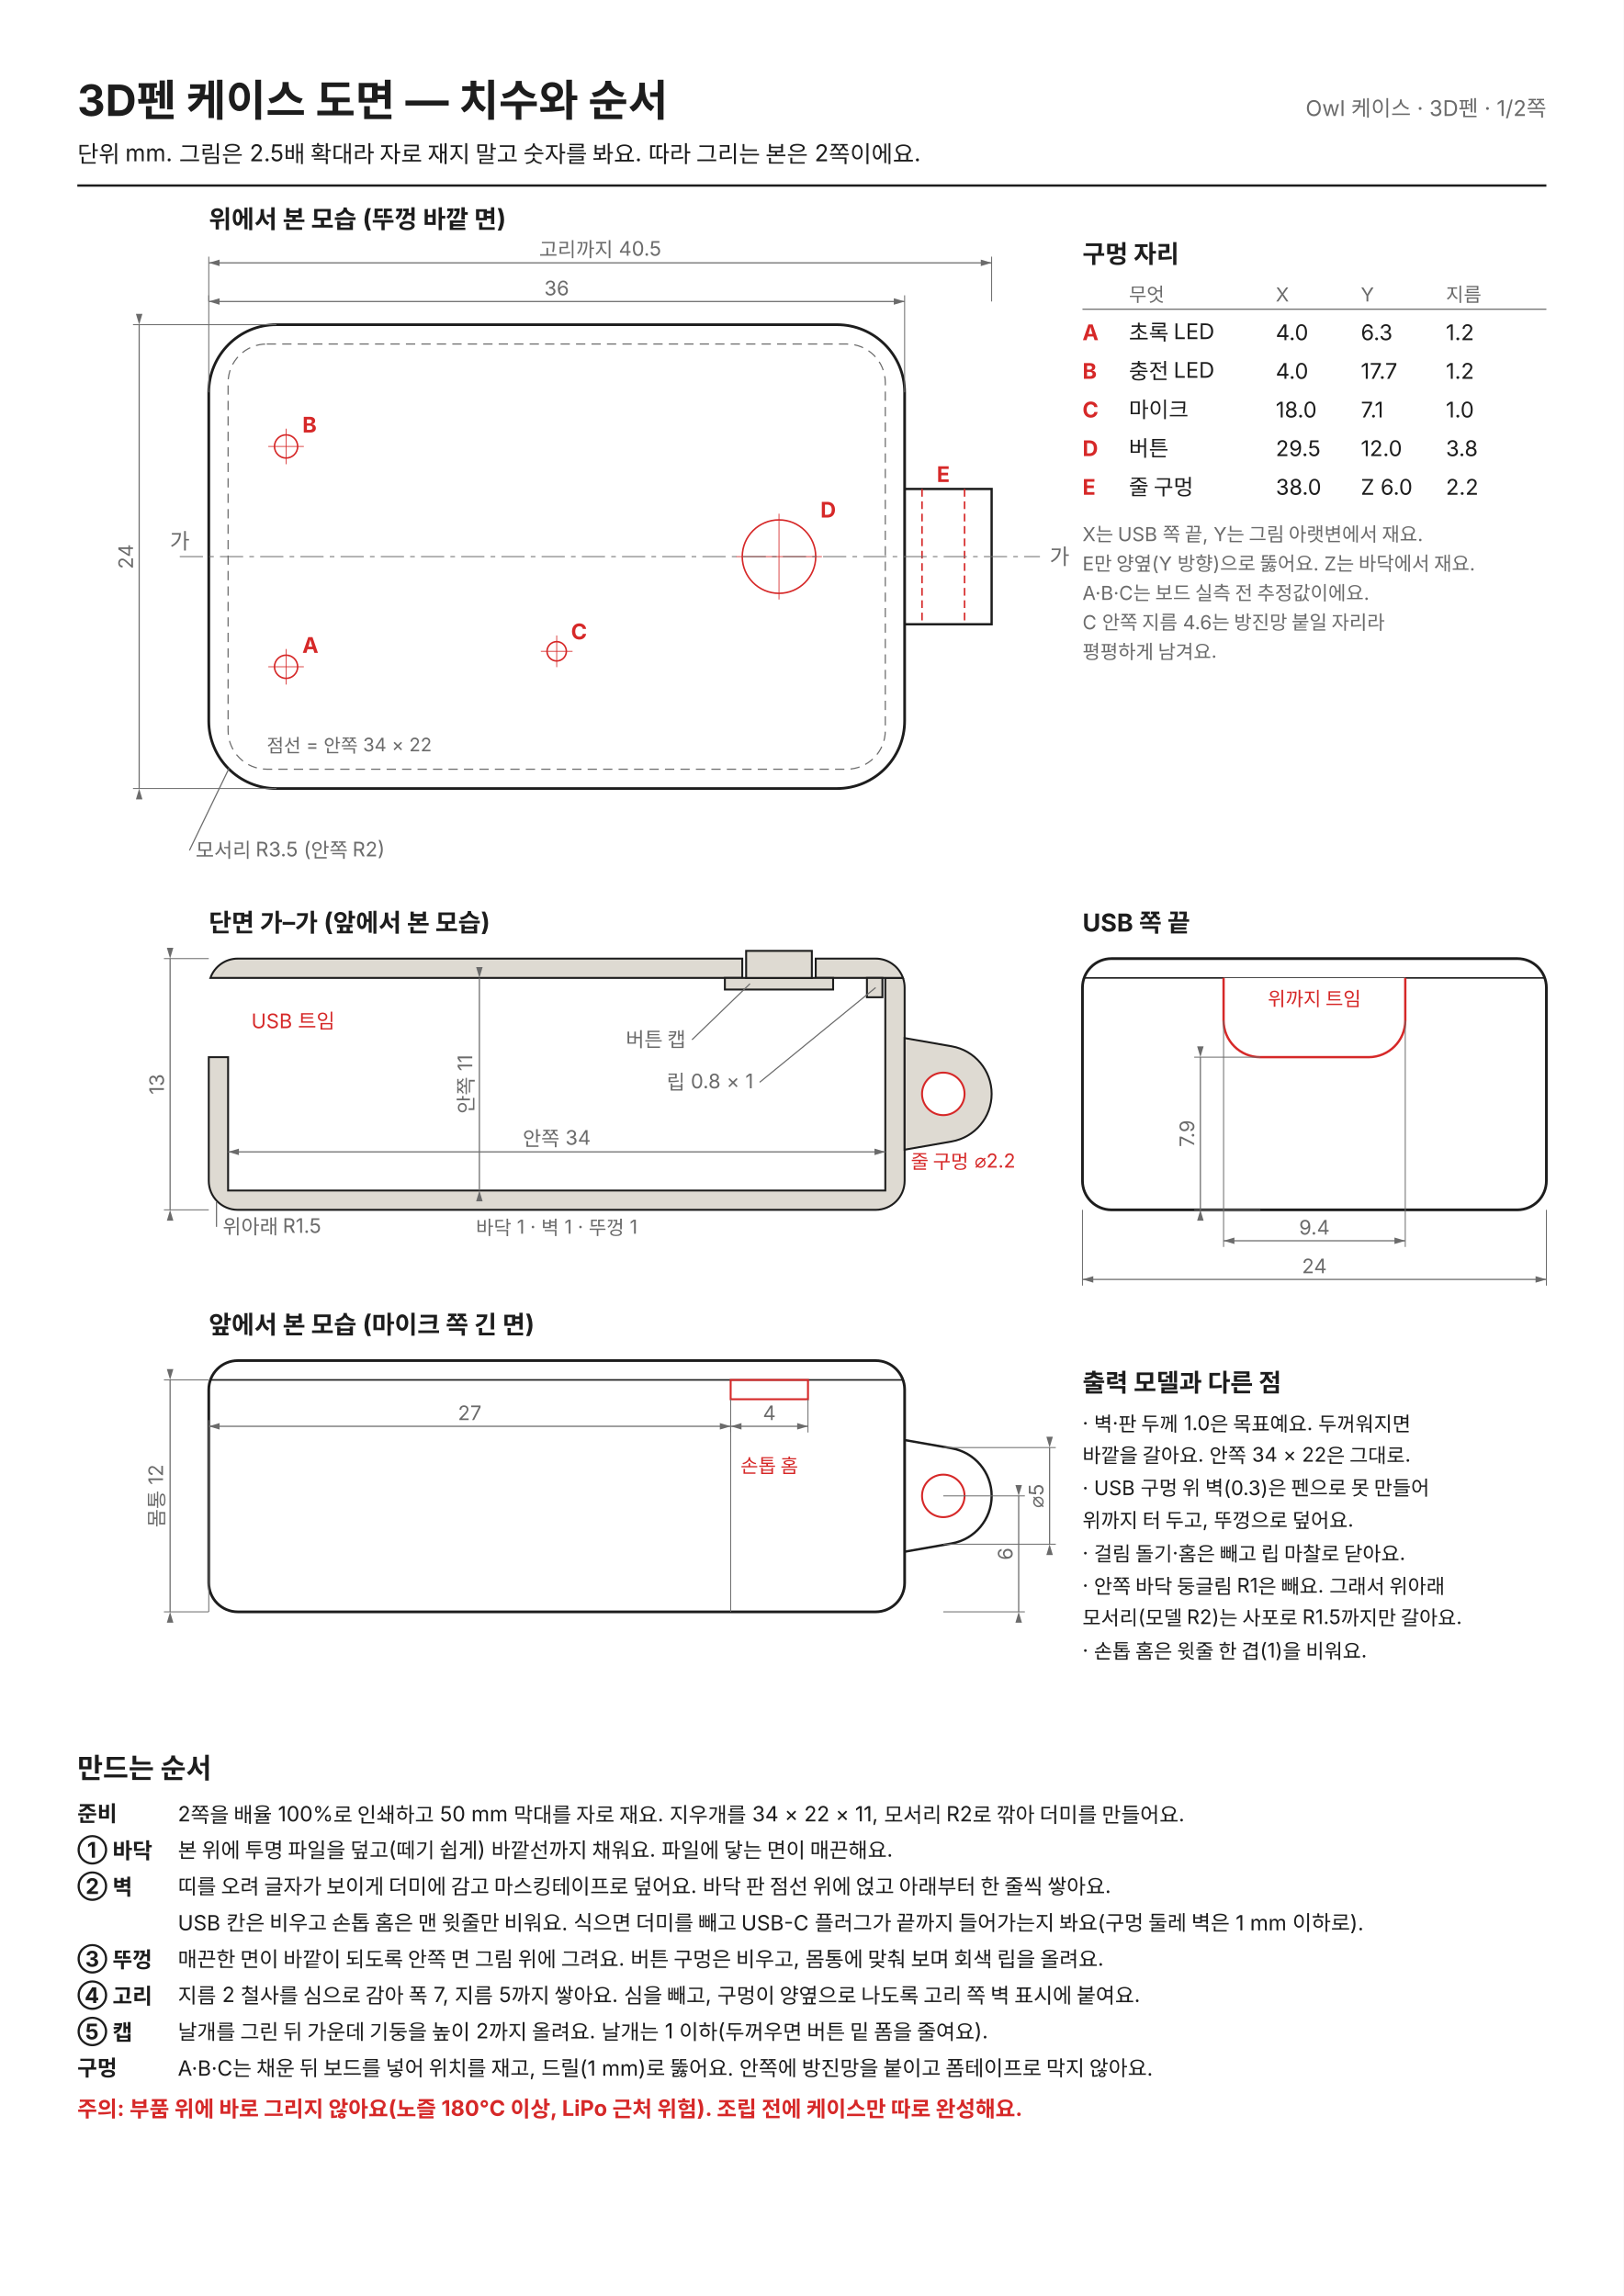
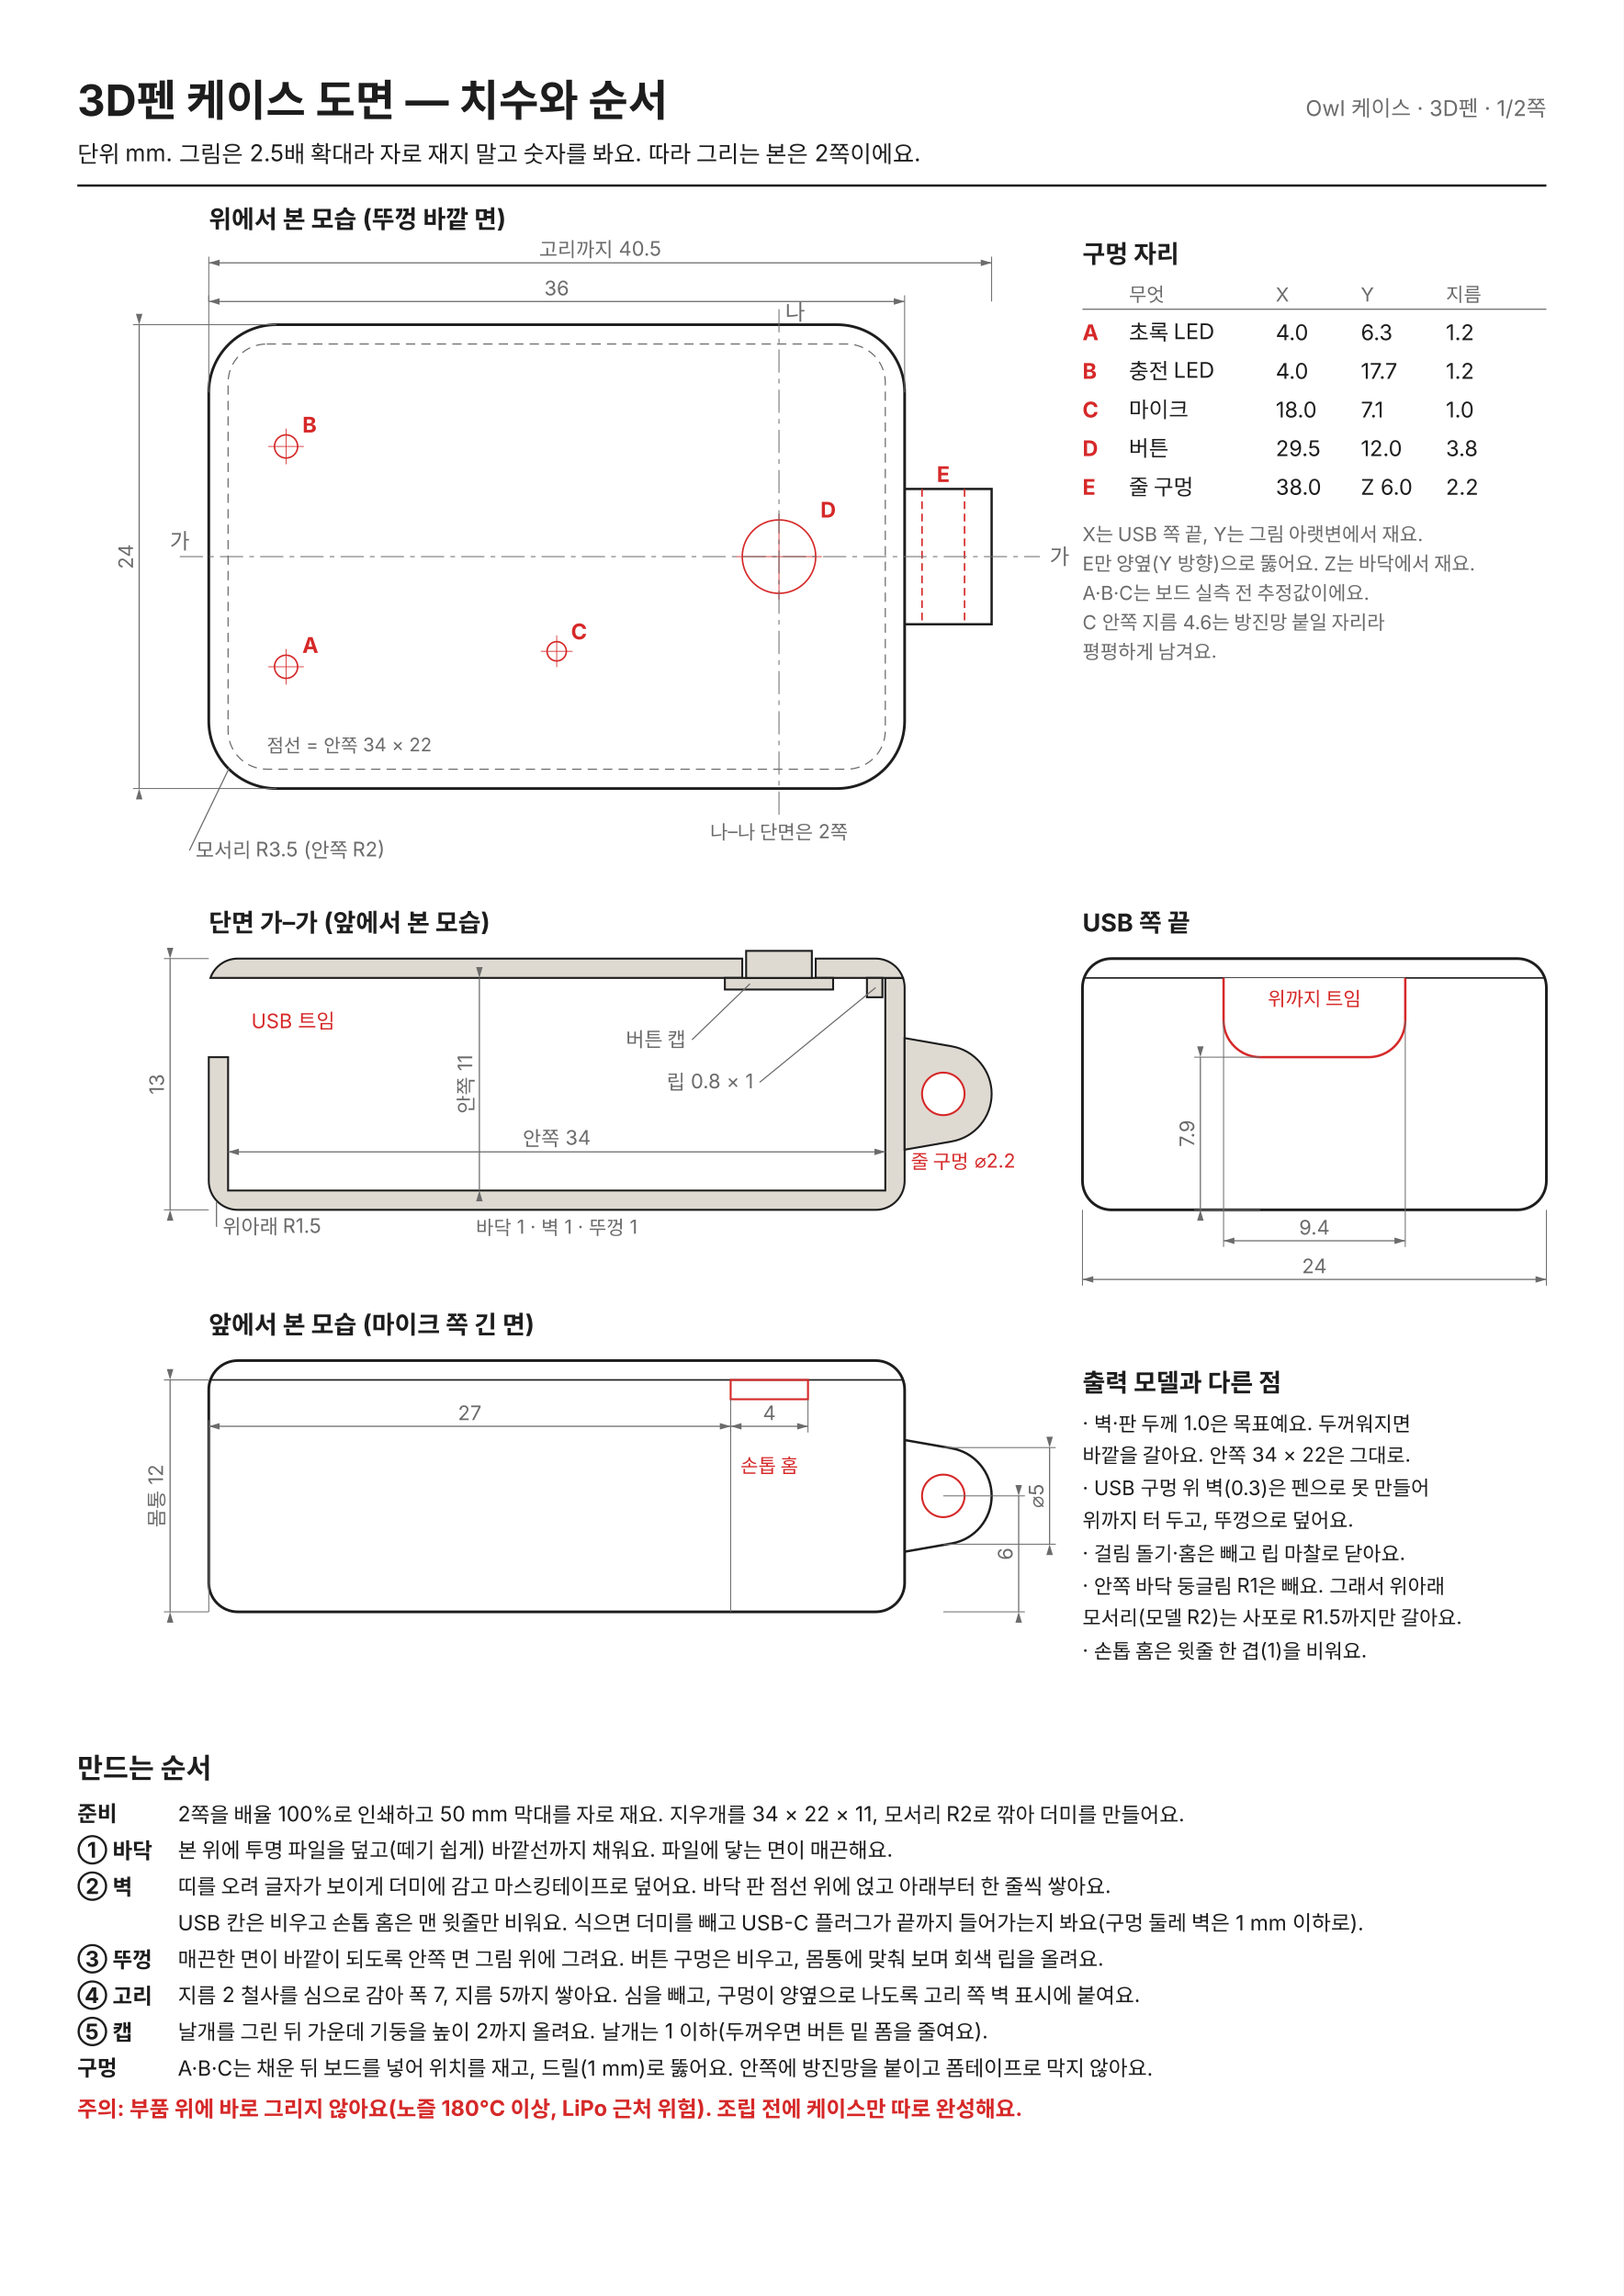
<svg xmlns="http://www.w3.org/2000/svg" width="210mm" height="297mm" viewBox="0 0 210 297" font-family="-apple-system, 'Segoe UI', 'Apple SD Gothic Neo', 'Noto Sans KR', sans-serif">
  <rect width="210" height="297" fill="#fff" />
  <text x="10.000" y="15.000" font-size="5.6" text-anchor="start" font-weight="700" fill="#1d1d1d">3D펜 케이스 도면 — 치수와 순서</text>
  <text x="10.000" y="21.000" font-size="3" text-anchor="start" font-weight="400" fill="#1d1d1d">단위 mm. 그림은 2.5배 확대라 자로 재지 말고 숫자를 봐요. 따라 그리는 본은 2쪽이에요.</text>
  <line x1="10.000" y1="24.000" x2="200.000" y2="24.000" stroke="#1d1d1d" stroke-width="0.3" fill="none" />
  <text x="200.000" y="15.000" font-size="2.8" text-anchor="end" font-weight="400" fill="#6b6b6b">Owl 케이스 · 3D펜 · 1/2쪽</text>
  <text x="27.000" y="29.500" font-size="3.2" text-anchor="start" font-weight="700" fill="#1d1d1d">위에서 본 모습 (뚜껑 바깥 면)</text>
  <rect x="108.250" y="63.250" width="20.000" height="17.500" stroke="#1d1d1d" stroke-width="0.3" fill="#fff" />
  <path d="M35.750 42.000H108.250A8.75 8.75 0 0 1 117.000 50.750V93.250A8.75 8.75 0 0 1 108.250 102.000H35.750A8.75 8.75 0 0 1 27.000 93.250V50.750A8.75 8.75 0 0 1 35.750 42.000Z" stroke="#1d1d1d" stroke-width="0.35" fill="#fff" />
  <path d="M34.500 44.500H109.500A5.0 5.0 0 0 1 114.500 49.500V94.500A5.0 5.0 0 0 1 109.500 99.500H34.500A5.0 5.0 0 0 1 29.500 94.500V49.500A5.0 5.0 0 0 1 34.500 44.500Z" stroke="#6b6b6b" stroke-width="0.15" fill="none" stroke-dasharray="1.2 0.8" />
  <circle cx="37.000" cy="86.250" r="1.500" stroke="#d62828" stroke-width="0.2" fill="#fff" />
  <line x1="34.700" y1="86.250" x2="39.300" y2="86.250" stroke="#d62828" stroke-width="0.1" fill="none" />
  <line x1="37.000" y1="83.950" x2="37.000" y2="88.550" stroke="#d62828" stroke-width="0.1" fill="none" />
  <text x="39.100" y="84.450" font-size="2.8" text-anchor="start" font-weight="700" fill="#d62828">A</text>
  <circle cx="37.000" cy="57.750" r="1.500" stroke="#d62828" stroke-width="0.2" fill="#fff" />
  <line x1="34.700" y1="57.750" x2="39.300" y2="57.750" stroke="#d62828" stroke-width="0.1" fill="none" />
  <line x1="37.000" y1="55.450" x2="37.000" y2="60.050" stroke="#d62828" stroke-width="0.1" fill="none" />
  <text x="39.100" y="55.950" font-size="2.8" text-anchor="start" font-weight="700" fill="#d62828">B</text>
  <circle cx="72.000" cy="84.250" r="1.250" stroke="#d62828" stroke-width="0.2" fill="#fff" />
  <line x1="69.950" y1="84.250" x2="74.050" y2="84.250" stroke="#d62828" stroke-width="0.1" fill="none" />
  <line x1="72.000" y1="82.200" x2="72.000" y2="86.300" stroke="#d62828" stroke-width="0.1" fill="none" />
  <text x="73.850" y="82.700" font-size="2.8" text-anchor="start" font-weight="700" fill="#d62828">C</text>
  <circle cx="100.750" cy="72.000" r="4.750" stroke="#d62828" stroke-width="0.2" fill="#fff" />
  <line x1="95.200" y1="72.000" x2="106.300" y2="72.000" stroke="#d62828" stroke-width="0.1" fill="none" />
  <line x1="100.750" y1="66.450" x2="100.750" y2="77.550" stroke="#d62828" stroke-width="0.1" fill="none" />
  <text x="106.100" y="66.950" font-size="2.8" text-anchor="start" font-weight="700" fill="#d62828">D</text>
  <line x1="119.250" y1="63.250" x2="119.250" y2="80.750" stroke="#d62828" stroke-width="0.2" fill="none" stroke-dasharray="1 0.6" />
  <line x1="124.750" y1="63.250" x2="124.750" y2="80.750" stroke="#d62828" stroke-width="0.2" fill="none" stroke-dasharray="1 0.6" />
  <text x="122.000" y="62.350" font-size="2.8" text-anchor="middle" font-weight="700" fill="#d62828">E</text>
  <line x1="23.250" y1="72.000" x2="134.500" y2="72.000" stroke="#6b6b6b" stroke-width="0.12" fill="none" stroke-dasharray="3 0.8 0.6 0.8" />
  <text x="23.250" y="71.000" font-size="2.8" text-anchor="middle" font-weight="400" fill="#6b6b6b">가</text>
  <text x="135.750" y="73.000" font-size="2.8" text-anchor="start" font-weight="400" fill="#6b6b6b">가</text>
+   <line x1="100.750" y1="40.000" x2="100.750" y2="105.750" stroke="#6b6b6b" stroke-width="0.12" fill="none" stroke-dasharray="3 0.8 0.6 0.8" />
+   <text x="101.550" y="41.400" font-size="2.8" text-anchor="start" font-weight="400" fill="#6b6b6b">나</text>
+   <text x="100.750" y="108.550" font-size="2.5" text-anchor="middle" font-weight="400" fill="#6b6b6b">나–나 단면은 2쪽</text>
  <line x1="27.000" y1="50.750" x2="27.000" y2="38.200" stroke="#6b6b6b" stroke-width="0.12" fill="none" />
  <line x1="117.000" y1="50.750" x2="117.000" y2="38.200" stroke="#6b6b6b" stroke-width="0.12" fill="none" />
  <line x1="27.000" y1="39.000" x2="117.000" y2="39.000" stroke="#6b6b6b" stroke-width="0.15" fill="none" />
  <path d="M27.000 39.000L28.400 39.420L28.400 38.580Z" fill="#6b6b6b" />
  <path d="M117.000 39.000L115.600 38.580L115.600 39.420Z" fill="#6b6b6b" />
  <text x="72.000" y="38.200" font-size="2.6" text-anchor="middle" font-weight="400" fill="#6b6b6b">36</text>
  <line x1="27.000" y1="39.000" x2="27.000" y2="33.200" stroke="#6b6b6b" stroke-width="0.12" fill="none" />
  <line x1="128.250" y1="39.000" x2="128.250" y2="33.200" stroke="#6b6b6b" stroke-width="0.12" fill="none" />
  <line x1="27.000" y1="34.000" x2="128.250" y2="34.000" stroke="#6b6b6b" stroke-width="0.15" fill="none" />
  <path d="M27.000 34.000L28.400 34.420L28.400 33.580Z" fill="#6b6b6b" />
  <path d="M128.250 34.000L126.850 33.580L126.850 34.420Z" fill="#6b6b6b" />
  <text x="77.625" y="33.200" font-size="2.6" text-anchor="middle" font-weight="400" fill="#6b6b6b">고리까지 40.5</text>
  <line x1="35.750" y1="102.000" x2="17.200" y2="102.000" stroke="#6b6b6b" stroke-width="0.12" fill="none" />
  <line x1="35.750" y1="42.000" x2="17.200" y2="42.000" stroke="#6b6b6b" stroke-width="0.12" fill="none" />
  <line x1="18.000" y1="102.000" x2="18.000" y2="42.000" stroke="#6b6b6b" stroke-width="0.15" fill="none" />
  <path d="M18.000 102.000L17.580 103.400L18.420 103.400Z" fill="#6b6b6b" />
  <path d="M18.000 42.000L18.420 40.600L17.580 40.600Z" fill="#6b6b6b" />
  <text x="17.200" y="72.000" font-size="2.6" text-anchor="middle" font-weight="400" fill="#6b6b6b" transform="rotate(-90 17.200 72.000)">24</text>
  <line x1="29.625" y1="99.375" x2="24.500" y2="110.000" stroke="#6b6b6b" stroke-width="0.15" fill="none" />
  <text x="25.300" y="110.900" font-size="2.6" text-anchor="start" font-weight="400" fill="#6b6b6b">모서리 R3.5 (안쪽 R2)</text>
  <text x="34.500" y="97.300" font-size="2.4" text-anchor="start" font-weight="400" fill="#6b6b6b">점선 = 안쪽 34 × 22</text>
  <text x="140.000" y="34.000" font-size="3.2" text-anchor="start" font-weight="700" fill="#1d1d1d">구멍 자리</text>
  <text x="140.000" y="39.000" font-size="2.5" text-anchor="start" font-weight="400" fill="#6b6b6b" />
  <text x="146.000" y="39.000" font-size="2.5" text-anchor="start" font-weight="400" fill="#6b6b6b">무엇</text>
  <text x="165.000" y="39.000" font-size="2.5" text-anchor="start" font-weight="400" fill="#6b6b6b">X</text>
  <text x="176.000" y="39.000" font-size="2.5" text-anchor="start" font-weight="400" fill="#6b6b6b">Y</text>
  <text x="187.000" y="39.000" font-size="2.5" text-anchor="start" font-weight="400" fill="#6b6b6b">지름</text>
  <line x1="140.000" y1="40.000" x2="200.000" y2="40.000" stroke="#6b6b6b" stroke-width="0.15" fill="none" />
  <text x="140.000" y="44.000" font-size="2.8" text-anchor="start" font-weight="700" fill="#d62828">A</text>
  <text x="146.000" y="44.000" font-size="2.8" text-anchor="start" font-weight="400" fill="#1d1d1d">초록 LED</text>
  <text x="165.000" y="44.000" font-size="2.8" text-anchor="start" font-weight="400" fill="#1d1d1d">4.0</text>
  <text x="176.000" y="44.000" font-size="2.8" text-anchor="start" font-weight="400" fill="#1d1d1d">6.3</text>
  <text x="187.000" y="44.000" font-size="2.8" text-anchor="start" font-weight="400" fill="#1d1d1d">1.2</text>
  <text x="140.000" y="49.000" font-size="2.8" text-anchor="start" font-weight="700" fill="#d62828">B</text>
  <text x="146.000" y="49.000" font-size="2.8" text-anchor="start" font-weight="400" fill="#1d1d1d">충전 LED</text>
  <text x="165.000" y="49.000" font-size="2.8" text-anchor="start" font-weight="400" fill="#1d1d1d">4.0</text>
  <text x="176.000" y="49.000" font-size="2.8" text-anchor="start" font-weight="400" fill="#1d1d1d">17.7</text>
  <text x="187.000" y="49.000" font-size="2.8" text-anchor="start" font-weight="400" fill="#1d1d1d">1.2</text>
  <text x="140.000" y="54.000" font-size="2.8" text-anchor="start" font-weight="700" fill="#d62828">C</text>
  <text x="146.000" y="54.000" font-size="2.8" text-anchor="start" font-weight="400" fill="#1d1d1d">마이크</text>
  <text x="165.000" y="54.000" font-size="2.8" text-anchor="start" font-weight="400" fill="#1d1d1d">18.0</text>
  <text x="176.000" y="54.000" font-size="2.8" text-anchor="start" font-weight="400" fill="#1d1d1d">7.1</text>
  <text x="187.000" y="54.000" font-size="2.8" text-anchor="start" font-weight="400" fill="#1d1d1d">1.0</text>
  <text x="140.000" y="59.000" font-size="2.8" text-anchor="start" font-weight="700" fill="#d62828">D</text>
  <text x="146.000" y="59.000" font-size="2.8" text-anchor="start" font-weight="400" fill="#1d1d1d">버튼</text>
  <text x="165.000" y="59.000" font-size="2.8" text-anchor="start" font-weight="400" fill="#1d1d1d">29.5</text>
  <text x="176.000" y="59.000" font-size="2.8" text-anchor="start" font-weight="400" fill="#1d1d1d">12.0</text>
  <text x="187.000" y="59.000" font-size="2.8" text-anchor="start" font-weight="400" fill="#1d1d1d">3.8</text>
  <text x="140.000" y="64.000" font-size="2.8" text-anchor="start" font-weight="700" fill="#d62828">E</text>
  <text x="146.000" y="64.000" font-size="2.8" text-anchor="start" font-weight="400" fill="#1d1d1d">줄 구멍</text>
  <text x="165.000" y="64.000" font-size="2.8" text-anchor="start" font-weight="400" fill="#1d1d1d">38.0</text>
  <text x="176.000" y="64.000" font-size="2.8" text-anchor="start" font-weight="400" fill="#1d1d1d">Z 6.0</text>
  <text x="187.000" y="64.000" font-size="2.8" text-anchor="start" font-weight="400" fill="#1d1d1d">2.2</text>
  <text x="140.000" y="70.000" font-size="2.5" text-anchor="start" font-weight="400" fill="#6b6b6b">X는 USB 쪽 끝, Y는 그림 아랫변에서 재요.</text>
  <text x="140.000" y="73.800" font-size="2.5" text-anchor="start" font-weight="400" fill="#6b6b6b">E만 양옆(Y 방향)으로 뚫어요. Z는 바닥에서 재요.</text>
  <text x="140.000" y="77.600" font-size="2.5" text-anchor="start" font-weight="400" fill="#6b6b6b">A·B·C는 보드 실측 전 추정값이에요.</text>
  <text x="140.000" y="81.400" font-size="2.5" text-anchor="start" font-weight="400" fill="#6b6b6b">C 안쪽 지름 4.6는 방진망 붙일 자리라</text>
  <text x="140.000" y="85.200" font-size="2.5" text-anchor="start" font-weight="400" fill="#6b6b6b">평평하게 남겨요.</text>
  <text x="27.000" y="120.500" font-size="3.2" text-anchor="start" font-weight="700" fill="#1d1d1d">단면 가–가 (앞에서 본 모습)</text>
  <path d="M27.000 136.750L27.000 152.750A3.750 3.750 0 0 0 30.750 156.500L113.250 156.500A3.750 3.750 0 0 0 117.000 152.750L117.000 127.750A3.750 3.750 0 0 0 116.786 126.500L114.500 126.500L114.500 154.000L29.500 154.000L29.500 136.750Z" stroke="#1d1d1d" stroke-width="0.25" fill="#dedad2" />
  <path d="M96.000 126.500L27.214 126.500A3.750 3.750 0 0 1 30.750 124.000L96.000 124.000Z" stroke="#1d1d1d" stroke-width="0.25" fill="#dedad2" />
  <path d="M105.500 124.000L113.250 124.000A3.750 3.750 0 0 1 116.786 126.500L105.500 126.500Z" stroke="#1d1d1d" stroke-width="0.25" fill="#dedad2" />
-   <rect x="112.125" y="126.500" width="2.000" height="2.500" stroke="#1d1d1d" stroke-width="0.25" fill="#dedad2" />
  <rect x="93.750" y="126.500" width="14.000" height="1.500" stroke="#1d1d1d" stroke-width="0.25" fill="#dedad2" />
  <rect x="96.500" y="123.000" width="8.500" height="3.500" stroke="#1d1d1d" stroke-width="0.25" fill="#dedad2" />
+   <rect x="112.125" y="126.500" width="2.000" height="2.500" stroke="#1d1d1d" stroke-width="0.25" fill="#dedad2" />
  <path d="M117.000 134.281L123.077 135.343A6.250 6.250 0 0 1 123.077 147.657L117.000 148.719Z" stroke="#1d1d1d" stroke-width="0.25" fill="#dedad2" />
  <circle cx="122.000" cy="141.500" r="2.750" stroke="#d62828" stroke-width="0.25" fill="#fff" />
  <line x1="27.000" y1="156.500" x2="21.200" y2="156.500" stroke="#6b6b6b" stroke-width="0.12" fill="none" />
  <line x1="27.000" y1="124.000" x2="21.200" y2="124.000" stroke="#6b6b6b" stroke-width="0.12" fill="none" />
  <line x1="22.000" y1="156.500" x2="22.000" y2="124.000" stroke="#6b6b6b" stroke-width="0.15" fill="none" />
  <path d="M22.000 156.500L21.580 157.900L22.420 157.900Z" fill="#6b6b6b" />
  <path d="M22.000 124.000L22.420 122.600L21.580 122.600Z" fill="#6b6b6b" />
  <text x="21.200" y="140.250" font-size="2.6" text-anchor="middle" font-weight="400" fill="#6b6b6b" transform="rotate(-90 21.200 140.250)">13</text>
  <line x1="29.500" y1="149.000" x2="114.500" y2="149.000" stroke="#6b6b6b" stroke-width="0.15" fill="none" />
  <path d="M29.500 149.000L30.900 149.420L30.900 148.580Z" fill="#6b6b6b" />
  <path d="M114.500 149.000L113.100 148.580L113.100 149.420Z" fill="#6b6b6b" />
  <text x="72.000" y="148.200" font-size="2.6" text-anchor="middle" font-weight="400" fill="#6b6b6b">안쪽 34</text>
  <line x1="62.000" y1="154.000" x2="62.000" y2="126.500" stroke="#6b6b6b" stroke-width="0.15" fill="none" />
  <path d="M62.000 154.000L61.580 155.400L62.420 155.400Z" fill="#6b6b6b" />
  <path d="M62.000 126.500L62.420 125.100L61.580 125.100Z" fill="#6b6b6b" />
  <text x="61.200" y="140.250" font-size="2.6" text-anchor="middle" font-weight="400" fill="#6b6b6b" transform="rotate(-90 61.200 140.250)">안쪽 11</text>
  <text x="32.500" y="133.000" font-size="2.6" text-anchor="start" font-weight="400" fill="#d62828">USB 트임</text>
  <line x1="113.250" y1="127.750" x2="98.250" y2="140.000" stroke="#6b6b6b" stroke-width="0.15" fill="none" />
  <text x="97.450" y="140.900" font-size="2.6" text-anchor="end" font-weight="400" fill="#6b6b6b">립 0.8 × 1</text>
  <line x1="97.000" y1="127.250" x2="89.500" y2="134.500" stroke="#6b6b6b" stroke-width="0.15" fill="none" />
  <text x="88.700" y="135.400" font-size="2.6" text-anchor="end" font-weight="400" fill="#6b6b6b">버튼 캡</text>
  <text x="117.800" y="151.150" font-size="2.5" text-anchor="start" font-weight="400" fill="#d62828">줄 구멍 ⌀2.2</text>
  <text x="72.000" y="159.700" font-size="2.5" text-anchor="middle" font-weight="400" fill="#6b6b6b">바닥 1 · 벽 1 · 뚜껑 1</text>
  <line x1="28.000" y1="155.500" x2="28.000" y2="158.700" stroke="#6b6b6b" stroke-width="0.15" fill="none" />
  <text x="28.800" y="159.600" font-size="2.6" text-anchor="start" font-weight="400" fill="#6b6b6b">위아래 R1.5</text>
  <text x="140.000" y="120.500" font-size="3.2" text-anchor="start" font-weight="700" fill="#1d1d1d">USB 쪽 끝</text>
  <path d="M143.750 124.000H196.250A3.75 3.75 0 0 1 200.000 127.750V152.750A3.75 3.75 0 0 1 196.250 156.500H143.750A3.75 3.75 0 0 1 140.000 152.750V127.750A3.75 3.75 0 0 1 143.750 124.000Z" stroke="#1d1d1d" stroke-width="0.35" fill="#fff" />
  <line x1="140.214" y1="126.500" x2="199.786" y2="126.500" stroke="#1d1d1d" stroke-width="0.2" fill="none" />
  <path d="M158.250 126.500V132.000A4.75 4.75 0 0 0 163.000 136.750H177.000A4.75 4.75 0 0 0 181.750 132.000V126.500" stroke="#d62828" stroke-width="0.3" fill="#fff" />
  <line x1="158.250" y1="132.000" x2="158.250" y2="161.300" stroke="#6b6b6b" stroke-width="0.12" fill="none" />
  <line x1="181.750" y1="132.000" x2="181.750" y2="161.300" stroke="#6b6b6b" stroke-width="0.12" fill="none" />
  <line x1="158.250" y1="160.500" x2="181.750" y2="160.500" stroke="#6b6b6b" stroke-width="0.15" fill="none" />
  <path d="M158.250 160.500L159.650 160.920L159.650 160.080Z" fill="#6b6b6b" />
  <path d="M181.750 160.500L180.350 160.080L180.350 160.920Z" fill="#6b6b6b" />
  <text x="170.000" y="159.700" font-size="2.6" text-anchor="middle" font-weight="400" fill="#6b6b6b">9.4</text>
  <line x1="140.000" y1="156.500" x2="140.000" y2="166.300" stroke="#6b6b6b" stroke-width="0.12" fill="none" />
  <line x1="200.000" y1="156.500" x2="200.000" y2="166.300" stroke="#6b6b6b" stroke-width="0.12" fill="none" />
  <line x1="140.000" y1="165.500" x2="200.000" y2="165.500" stroke="#6b6b6b" stroke-width="0.15" fill="none" />
  <path d="M140.000 165.500L141.400 165.920L141.400 165.080Z" fill="#6b6b6b" />
  <path d="M200.000 165.500L198.600 165.080L198.600 165.920Z" fill="#6b6b6b" />
  <text x="170.000" y="164.700" font-size="2.6" text-anchor="middle" font-weight="400" fill="#6b6b6b">24</text>
  <line x1="163.000" y1="156.500" x2="154.450" y2="156.500" stroke="#6b6b6b" stroke-width="0.12" fill="none" />
  <line x1="163.000" y1="136.750" x2="154.450" y2="136.750" stroke="#6b6b6b" stroke-width="0.12" fill="none" />
  <line x1="155.250" y1="156.500" x2="155.250" y2="136.750" stroke="#6b6b6b" stroke-width="0.15" fill="none" />
  <path d="M155.250 156.500L154.830 157.900L155.670 157.900Z" fill="#6b6b6b" />
  <path d="M155.250 136.750L155.670 135.350L154.830 135.350Z" fill="#6b6b6b" />
  <text x="154.450" y="146.625" font-size="2.6" text-anchor="middle" font-weight="400" fill="#6b6b6b" transform="rotate(-90 154.450 146.625)">7.9</text>
  <text x="170.000" y="130.100" font-size="2.5" text-anchor="middle" font-weight="400" fill="#d62828">위까지 트임</text>
  <text x="27.000" y="172.500" font-size="3.2" text-anchor="start" font-weight="700" fill="#1d1d1d">앞에서 본 모습 (마이크 쪽 긴 면)</text>
  <path d="M114.500 185.843L123.077 187.343A6.250 6.250 0 0 1 123.077 199.657L114.500 201.157Z" stroke="#1d1d1d" stroke-width="0.3" fill="#fff" />
  <path d="M30.750 176.000H113.250A3.75 3.75 0 0 1 117.000 179.750V204.750A3.75 3.75 0 0 1 113.250 208.500H30.750A3.75 3.75 0 0 1 27.000 204.750V179.750A3.75 3.75 0 0 1 30.750 176.000Z" stroke="#1d1d1d" stroke-width="0.35" fill="#fff" />
  <circle cx="122.000" cy="193.500" r="2.750" stroke="#d62828" stroke-width="0.25" fill="#fff" />
  <line x1="27.214" y1="178.500" x2="116.786" y2="178.500" stroke="#1d1d1d" stroke-width="0.2" fill="none" />
  <rect x="94.500" y="178.500" width="10.000" height="2.500" stroke="#d62828" stroke-width="0.25" fill="none" />
  <line x1="94.500" y1="181.000" x2="94.500" y2="185.300" stroke="#6b6b6b" stroke-width="0.12" fill="none" />
  <line x1="104.500" y1="181.000" x2="104.500" y2="185.300" stroke="#6b6b6b" stroke-width="0.12" fill="none" />
  <line x1="94.500" y1="184.500" x2="104.500" y2="184.500" stroke="#6b6b6b" stroke-width="0.15" fill="none" />
  <path d="M94.500 184.500L95.900 184.920L95.900 184.080Z" fill="#6b6b6b" />
  <path d="M104.500 184.500L103.100 184.080L103.100 184.920Z" fill="#6b6b6b" />
  <text x="99.500" y="183.700" font-size="2.6" text-anchor="middle" font-weight="400" fill="#6b6b6b">4</text>
  <line x1="27.000" y1="208.490" x2="27.000" y2="183.700" stroke="#6b6b6b" stroke-width="0.12" fill="none" />
  <line x1="94.500" y1="208.490" x2="94.500" y2="183.700" stroke="#6b6b6b" stroke-width="0.12" fill="none" />
  <line x1="27.000" y1="184.500" x2="94.500" y2="184.500" stroke="#6b6b6b" stroke-width="0.15" fill="none" />
  <path d="M27.000 184.500L28.400 184.920L28.400 184.080Z" fill="#6b6b6b" />
  <path d="M94.500 184.500L93.100 184.080L93.100 184.920Z" fill="#6b6b6b" />
  <text x="60.750" y="183.700" font-size="2.6" text-anchor="middle" font-weight="400" fill="#6b6b6b">27</text>
  <text x="99.500" y="190.500" font-size="2.5" text-anchor="middle" font-weight="400" fill="#d62828">손톱 홈</text>
  <line x1="27.000" y1="208.500" x2="21.200" y2="208.500" stroke="#6b6b6b" stroke-width="0.12" fill="none" />
  <line x1="27.000" y1="178.500" x2="21.200" y2="178.500" stroke="#6b6b6b" stroke-width="0.12" fill="none" />
  <line x1="22.000" y1="208.500" x2="22.000" y2="178.500" stroke="#6b6b6b" stroke-width="0.15" fill="none" />
  <path d="M22.000 208.500L21.580 209.900L22.420 209.900Z" fill="#6b6b6b" />
  <path d="M22.000 178.500L22.420 177.100L21.580 177.100Z" fill="#6b6b6b" />
  <text x="21.200" y="193.500" font-size="2.6" text-anchor="middle" font-weight="400" fill="#6b6b6b" transform="rotate(-90 21.200 193.500)">몸통 12</text>
  <line x1="122.000" y1="208.500" x2="132.550" y2="208.500" stroke="#6b6b6b" stroke-width="0.12" fill="none" />
  <line x1="122.000" y1="193.500" x2="132.550" y2="193.500" stroke="#6b6b6b" stroke-width="0.12" fill="none" />
  <line x1="131.750" y1="208.500" x2="131.750" y2="193.500" stroke="#6b6b6b" stroke-width="0.15" fill="none" />
  <path d="M131.750 208.500L131.330 209.900L132.170 209.900Z" fill="#6b6b6b" />
  <path d="M131.750 193.500L132.170 192.100L131.330 192.100Z" fill="#6b6b6b" />
  <text x="130.950" y="201.000" font-size="2.6" text-anchor="middle" font-weight="400" fill="#6b6b6b" transform="rotate(-90 130.950 201.000)">6</text>
  <line x1="122.000" y1="199.750" x2="136.550" y2="199.750" stroke="#6b6b6b" stroke-width="0.12" fill="none" />
  <line x1="122.000" y1="187.250" x2="136.550" y2="187.250" stroke="#6b6b6b" stroke-width="0.12" fill="none" />
  <line x1="135.750" y1="199.750" x2="135.750" y2="187.250" stroke="#6b6b6b" stroke-width="0.15" fill="none" />
  <path d="M135.750 199.750L135.330 201.150L136.170 201.150Z" fill="#6b6b6b" />
  <path d="M135.750 187.250L136.170 185.850L135.330 185.850Z" fill="#6b6b6b" />
  <text x="134.950" y="193.500" font-size="2.6" text-anchor="middle" font-weight="400" fill="#6b6b6b" transform="rotate(-90 134.950 193.500)">⌀5</text>
  <text x="140.000" y="180.000" font-size="3.2" text-anchor="start" font-weight="700" fill="#1d1d1d">출력 모델과 다른 점</text>
  <text x="140.000" y="185.000" font-size="2.6" text-anchor="start" font-weight="400" fill="#1d1d1d">· 벽·판 두께 1.0은 목표예요. 두꺼워지면</text>
  <text x="140.000" y="189.200" font-size="2.6" text-anchor="start" font-weight="400" fill="#1d1d1d">  바깥을 갈아요. 안쪽 34 × 22은 그대로.</text>
  <text x="140.000" y="193.400" font-size="2.6" text-anchor="start" font-weight="400" fill="#1d1d1d">· USB 구멍 위 벽(0.3)은 펜으로 못 만들어</text>
  <text x="140.000" y="197.600" font-size="2.6" text-anchor="start" font-weight="400" fill="#1d1d1d">  위까지 터 두고, 뚜껑으로 덮어요.</text>
  <text x="140.000" y="201.800" font-size="2.6" text-anchor="start" font-weight="400" fill="#1d1d1d">· 걸림 돌기·홈은 빼고 립 마찰로 닫아요.</text>
  <text x="140.000" y="206.000" font-size="2.6" text-anchor="start" font-weight="400" fill="#1d1d1d">· 안쪽 바닥 둥글림 R1은 빼요. 그래서 위아래</text>
  <text x="140.000" y="210.200" font-size="2.6" text-anchor="start" font-weight="400" fill="#1d1d1d">  모서리(모델 R2)는 사포로 R1.5까지만 갈아요.</text>
  <text x="140.000" y="214.400" font-size="2.6" text-anchor="start" font-weight="400" fill="#1d1d1d">· 손톱 홈은 윗줄 한 겹(1)을 비워요.</text>
  <text x="10.000" y="230.000" font-size="3.6" text-anchor="start" font-weight="700" fill="#1d1d1d">만드는 순서</text>
  <text x="10.000" y="235.600" font-size="2.8" text-anchor="start" font-weight="700" fill="#1d1d1d">준비</text>
  <text x="23.000" y="235.600" font-size="2.7" text-anchor="start" font-weight="400" fill="#1d1d1d">2쪽을 배율 100%로 인쇄하고 50 mm 막대를 자로 재요. 지우개를 34 × 22 × 11, 모서리 R2로 깎아 더미를 만들어요.</text>
  <text x="10.000" y="240.300" font-size="2.8" text-anchor="start" font-weight="700" fill="#1d1d1d">① 바닥</text>
  <text x="23.000" y="240.300" font-size="2.7" text-anchor="start" font-weight="400" fill="#1d1d1d">본 위에 투명 파일을 덮고(떼기 쉽게) 바깥선까지 채워요. 파일에 닿는 면이 매끈해요.</text>
  <text x="10.000" y="245.000" font-size="2.8" text-anchor="start" font-weight="700" fill="#1d1d1d">② 벽</text>
  <text x="23.000" y="245.000" font-size="2.7" text-anchor="start" font-weight="400" fill="#1d1d1d">띠를 오려 글자가 보이게 더미에 감고 마스킹테이프로 덮어요. 바닥 판 점선 위에 얹고 아래부터 한 줄씩 쌓아요.</text>
  <text x="23.000" y="249.700" font-size="2.7" text-anchor="start" font-weight="400" fill="#1d1d1d">USB 칸은 비우고 손톱 홈은 맨 윗줄만 비워요. 식으면 더미를 빼고 USB-C 플러그가 끝까지 들어가는지 봐요(구멍 둘레 벽은 1 mm 이하로).</text>
  <text x="10.000" y="254.400" font-size="2.8" text-anchor="start" font-weight="700" fill="#1d1d1d">③ 뚜껑</text>
  <text x="23.000" y="254.400" font-size="2.7" text-anchor="start" font-weight="400" fill="#1d1d1d">매끈한 면이 바깥이 되도록 안쪽 면 그림 위에 그려요. 버튼 구멍은 비우고, 몸통에 맞춰 보며 회색 립을 올려요.</text>
  <text x="10.000" y="259.100" font-size="2.8" text-anchor="start" font-weight="700" fill="#1d1d1d">④ 고리</text>
  <text x="23.000" y="259.100" font-size="2.7" text-anchor="start" font-weight="400" fill="#1d1d1d">지름 2 철사를 심으로 감아 폭 7, 지름 5까지 쌓아요. 심을 빼고, 구멍이 양옆으로 나도록 고리 쪽 벽 표시에 붙여요.</text>
  <text x="10.000" y="263.800" font-size="2.8" text-anchor="start" font-weight="700" fill="#1d1d1d">⑤ 캡</text>
  <text x="23.000" y="263.800" font-size="2.7" text-anchor="start" font-weight="400" fill="#1d1d1d">날개를 그린 뒤 가운데 기둥을 높이 2까지 올려요. 날개는 1 이하(두꺼우면 버튼 밑 폼을 줄여요).</text>
  <text x="10.000" y="268.500" font-size="2.8" text-anchor="start" font-weight="700" fill="#1d1d1d">구멍</text>
  <text x="23.000" y="268.500" font-size="2.7" text-anchor="start" font-weight="400" fill="#1d1d1d">A·B·C는 채운 뒤 보드를 넣어 위치를 재고, 드릴(1 mm)로 뚫어요. 안쪽에 방진망을 붙이고 폼테이프로 막지 않아요.</text>
  <text x="10.000" y="273.800" font-size="2.8" text-anchor="start" font-weight="700" fill="#d62828">주의: 부품 위에 바로 그리지 않아요(노즐 180°C 이상, LiPo 근처 위험). 조립 전에 케이스만 따로 완성해요.</text>
</svg>
